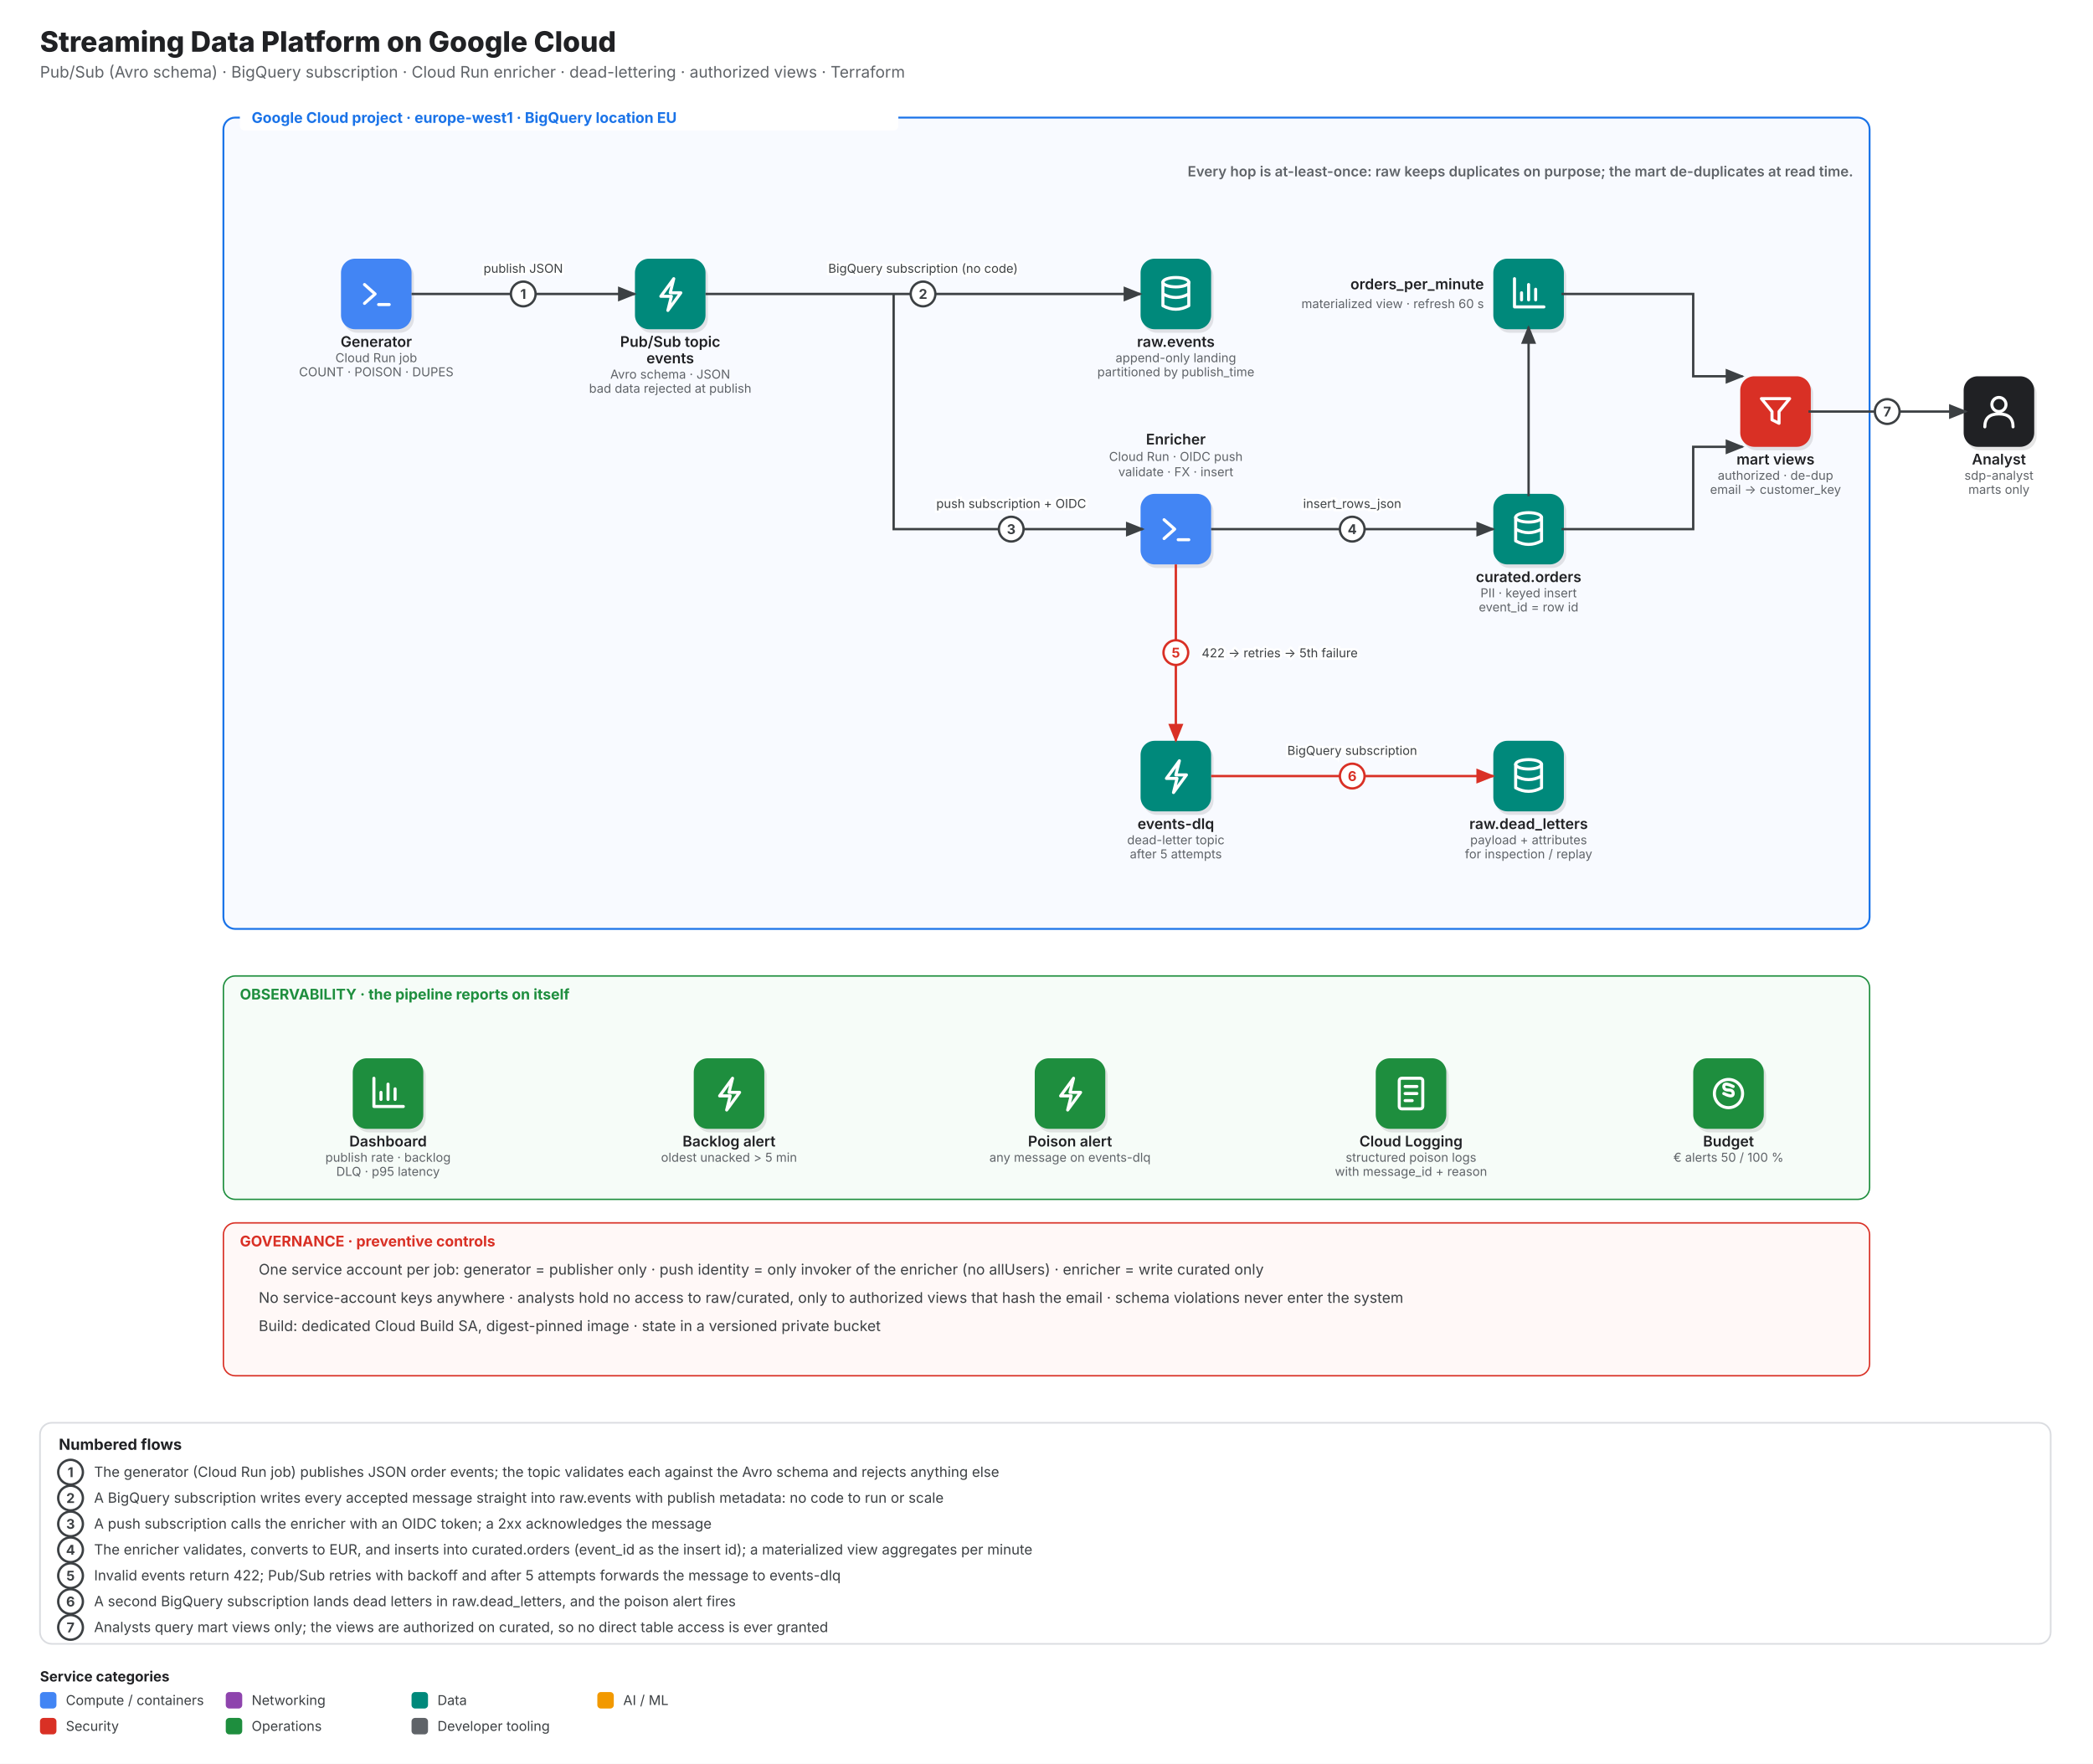
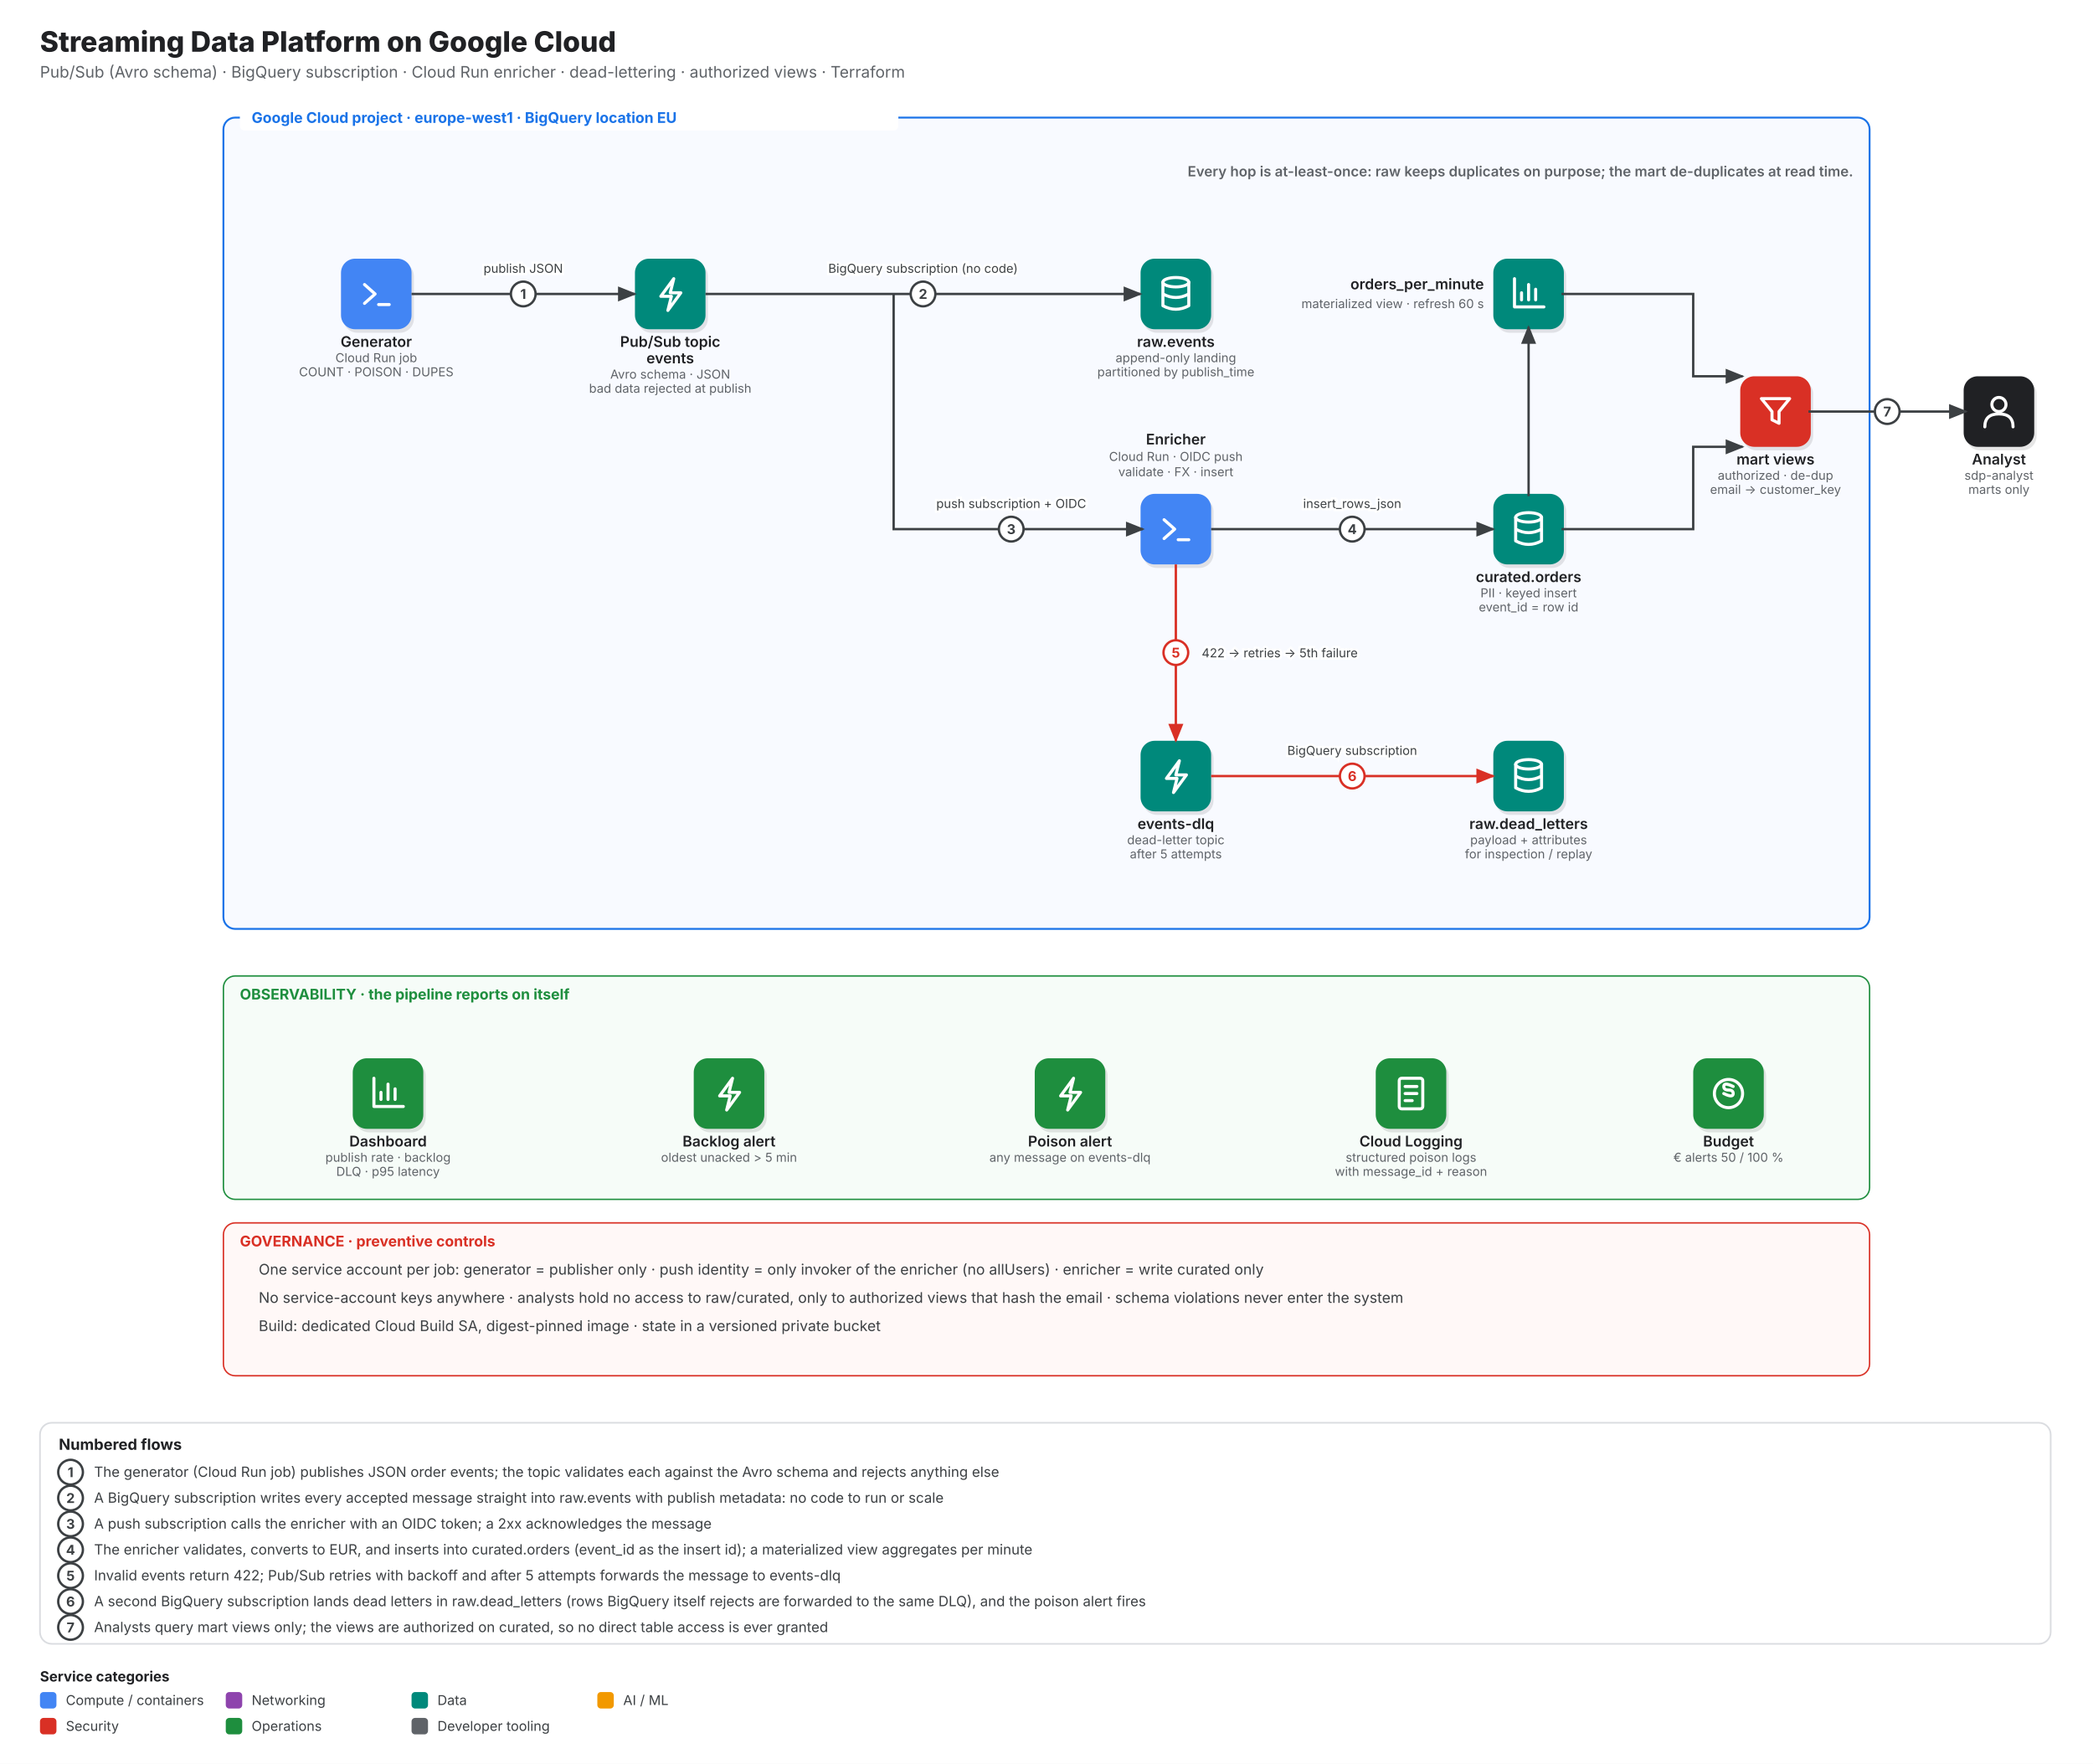
<svg xmlns="http://www.w3.org/2000/svg" viewBox="0 0 1780 1500" width="1780" height="1500">
  <defs>
    <marker id="arr-3c4043" viewBox="0 0 10 10" refX="9" refY="5" markerWidth="8" markerHeight="8" orient="auto-start-reverse">
      <path d="M0 1 L10 5 L0 9 z" fill="#3c4043" />
    </marker>
    <marker id="arr-d93025" viewBox="0 0 10 10" refX="9" refY="5" markerWidth="8" markerHeight="8" orient="auto-start-reverse">
      <path d="M0 1 L10 5 L0 9 z" fill="#d93025" />
    </marker>
  </defs>
  <rect width="1780" height="1500" fill="#ffffff" />
  <text x="34" y="44" font-size="24" font-weight="800" fill="#202124" font-family="Inter, 'Segoe UI', Roboto, Helvetica, Arial, sans-serif">Streaming Data Platform on Google Cloud</text>
  <text x="34" y="66" font-size="13.5" fill="#5f6368" font-family="Inter, 'Segoe UI', Roboto, Helvetica, Arial, sans-serif">Pub/Sub (Avro schema) · BigQuery subscription · Cloud Run enricher · dead-lettering · authorized views · Terraform</text>
  <rect x="190" y="100" width="1400" height="690" rx="10" fill="#f8faff" stroke="#1a73e8" stroke-width="1.6" />
  <rect x="204" y="89" width="560" height="22" rx="4" fill="#fff" />
  <text x="214" y="104.5" font-size="12.5" font-weight="700" fill="#1a73e8" font-family="Inter, 'Segoe UI', Roboto, Helvetica, Arial, sans-serif">Google Cloud project  ·  europe-west1  ·  BigQuery location EU</text>
  <rect x="190" y="830" width="1400" height="190" rx="10" fill="#f6fcf8" stroke="#1e8e3e" stroke-width="1.2" />
  <text x="204" y="850" font-size="12.5" font-weight="700" fill="#1e8e3e" font-family="Inter, 'Segoe UI', Roboto, Helvetica, Arial, sans-serif">OBSERVABILITY  ·  the pipeline reports on itself</text>
  <rect x="190" y="1040" width="1400" height="130" rx="10" fill="#fff8f7" stroke="#d93025" stroke-width="1.2" />
  <text x="204" y="1060" font-size="12.5" font-weight="700" fill="#d93025" font-family="Inter, 'Segoe UI', Roboto, Helvetica, Arial, sans-serif">GOVERNANCE  ·  preventive controls</text>
  <rect x="292.0" y="223.0" width="60" height="60" rx="12" fill="#000" opacity="0.10" />
  <rect x="290.0" y="220.0" width="60" height="60" rx="12" fill="#4285F4" />
  <path d="M310 242 l9 8 l-9 8" fill="none" stroke="#fff" stroke-width="2.6" stroke-linecap="round" stroke-linejoin="round" />
  <path d="M322 259 h9" fill="none" stroke="#fff" stroke-width="2.6" stroke-linecap="round" stroke-linejoin="round" />
  <text x="320" y="295.0" text-anchor="middle" font-size="12.5" font-weight="600" fill="#202124" font-family="Inter, 'Segoe UI', Roboto, Helvetica, Arial, sans-serif">Generator</text>
  <text x="320" y="308.0" text-anchor="middle" font-size="10.5" fill="#5f6368" font-family="Inter, 'Segoe UI', Roboto, Helvetica, Arial, sans-serif">Cloud Run job</text>
  <text x="320" y="320.0" text-anchor="middle" font-size="10.5" fill="#5f6368" font-family="Inter, 'Segoe UI', Roboto, Helvetica, Arial, sans-serif">COUNT · POISON · DUPES</text>
  <rect x="542.0" y="223.0" width="60" height="60" rx="12" fill="#000" opacity="0.10" />
  <rect x="540.0" y="220.0" width="60" height="60" rx="12" fill="#00897B" />
  <path d="M573 237 l-11 15 h9 l-3 12 l11 -15 h-9 z" fill="none" stroke="#fff" stroke-width="2.6" stroke-linecap="round" stroke-linejoin="round" />
  <text x="570" y="295.0" text-anchor="middle" font-size="12.5" font-weight="600" fill="#202124" font-family="Inter, 'Segoe UI', Roboto, Helvetica, Arial, sans-serif">Pub/Sub topic</text>
  <text x="570" y="309.0" text-anchor="middle" font-size="12.5" font-weight="600" fill="#202124" font-family="Inter, 'Segoe UI', Roboto, Helvetica, Arial, sans-serif">events</text>
  <text x="570" y="322.0" text-anchor="middle" font-size="10.5" fill="#5f6368" font-family="Inter, 'Segoe UI', Roboto, Helvetica, Arial, sans-serif">Avro schema · JSON</text>
  <text x="570" y="334.0" text-anchor="middle" font-size="10.5" fill="#5f6368" font-family="Inter, 'Segoe UI', Roboto, Helvetica, Arial, sans-serif">bad data rejected at publish</text>
  <rect x="972.0" y="223.0" width="60" height="60" rx="12" fill="#000" opacity="0.10" />
  <rect x="970.0" y="220.0" width="60" height="60" rx="12" fill="#00897B" />
  <ellipse cx="1000" cy="240" rx="11" ry="4" fill="none" stroke="#fff" stroke-width="2.6" stroke-linecap="round" stroke-linejoin="round" />
  <path d="M989 240 v20 q11 6 22 0 v-20 M989 250 q11 6 22 0" fill="none" stroke="#fff" stroke-width="2.6" stroke-linecap="round" stroke-linejoin="round" />
  <text x="1000" y="295.0" text-anchor="middle" font-size="12.5" font-weight="600" fill="#202124" font-family="Inter, 'Segoe UI', Roboto, Helvetica, Arial, sans-serif">raw.events</text>
  <text x="1000" y="308.0" text-anchor="middle" font-size="10.5" fill="#5f6368" font-family="Inter, 'Segoe UI', Roboto, Helvetica, Arial, sans-serif">append-only landing</text>
  <text x="1000" y="320.0" text-anchor="middle" font-size="10.5" fill="#5f6368" font-family="Inter, 'Segoe UI', Roboto, Helvetica, Arial, sans-serif">partitioned by publish_time</text>
  <rect x="1272.0" y="223.0" width="60" height="60" rx="12" fill="#000" opacity="0.10" />
  <rect x="1270.0" y="220.0" width="60" height="60" rx="12" fill="#00897B" />
  <path d="M1288 261 v-24 M1288 261 h25" fill="none" stroke="#fff" stroke-width="2.6" stroke-linecap="round" stroke-linejoin="round" />
  <path d="M1294 255 v-6 M1300 255 v-13 M1306 255 v-9" fill="none" stroke="#fff" stroke-width="2.6" stroke-linecap="round" stroke-linejoin="round" />
  <text x="1300" y="295.0" text-anchor="middle" font-size="12.5" font-weight="600" fill="#202124" font-family="Inter, 'Segoe UI', Roboto, Helvetica, Arial, sans-serif" />
  <text x="1262" y="246" text-anchor="end" font-size="12.5" font-weight="600" fill="#202124" font-family="Inter, 'Segoe UI', Roboto, Helvetica, Arial, sans-serif">orders_per_minute</text>
  <text x="1262" y="262" text-anchor="end" font-size="10.5" font-weight="400" fill="#5f6368" font-family="Inter, 'Segoe UI', Roboto, Helvetica, Arial, sans-serif">materialized view · refresh 60 s</text>
  <rect x="972.0" y="423.0" width="60" height="60" rx="12" fill="#000" opacity="0.10" />
  <rect x="970.0" y="420.0" width="60" height="60" rx="12" fill="#4285F4" />
  <path d="M990 442 l9 8 l-9 8" fill="none" stroke="#fff" stroke-width="2.6" stroke-linecap="round" stroke-linejoin="round" />
  <path d="M1002 459 h9" fill="none" stroke="#fff" stroke-width="2.6" stroke-linecap="round" stroke-linejoin="round" />
  <text x="1000" y="495.0" text-anchor="middle" font-size="12.5" font-weight="600" fill="#202124" font-family="Inter, 'Segoe UI', Roboto, Helvetica, Arial, sans-serif" />
  <text x="1000" y="378" text-anchor="middle" font-size="12.5" font-weight="600" fill="#202124" font-family="Inter, 'Segoe UI', Roboto, Helvetica, Arial, sans-serif">Enricher</text>
  <text x="1000" y="392" text-anchor="middle" font-size="10.5" font-weight="400" fill="#5f6368" font-family="Inter, 'Segoe UI', Roboto, Helvetica, Arial, sans-serif">Cloud Run · OIDC push</text>
  <text x="1000" y="405" text-anchor="middle" font-size="10.5" font-weight="400" fill="#5f6368" font-family="Inter, 'Segoe UI', Roboto, Helvetica, Arial, sans-serif">validate · FX · insert</text>
  <rect x="1272.0" y="423.0" width="60" height="60" rx="12" fill="#000" opacity="0.10" />
  <rect x="1270.0" y="420.0" width="60" height="60" rx="12" fill="#00897B" />
  <ellipse cx="1300" cy="440" rx="11" ry="4" fill="none" stroke="#fff" stroke-width="2.6" stroke-linecap="round" stroke-linejoin="round" />
  <path d="M1289 440 v20 q11 6 22 0 v-20 M1289 450 q11 6 22 0" fill="none" stroke="#fff" stroke-width="2.6" stroke-linecap="round" stroke-linejoin="round" />
  <text x="1300" y="495.0" text-anchor="middle" font-size="12.5" font-weight="600" fill="#202124" font-family="Inter, 'Segoe UI', Roboto, Helvetica, Arial, sans-serif">curated.orders</text>
  <text x="1300" y="508.0" text-anchor="middle" font-size="10.5" fill="#5f6368" font-family="Inter, 'Segoe UI', Roboto, Helvetica, Arial, sans-serif">PII · keyed insert</text>
  <text x="1300" y="520.0" text-anchor="middle" font-size="10.5" fill="#5f6368" font-family="Inter, 'Segoe UI', Roboto, Helvetica, Arial, sans-serif">event_id = row id</text>
  <rect x="972.0" y="633.0" width="60" height="60" rx="12" fill="#000" opacity="0.10" />
  <rect x="970.0" y="630.0" width="60" height="60" rx="12" fill="#00897B" />
  <path d="M1003 647 l-11 15 h9 l-3 12 l11 -15 h-9 z" fill="none" stroke="#fff" stroke-width="2.6" stroke-linecap="round" stroke-linejoin="round" />
  <text x="1000" y="705.0" text-anchor="middle" font-size="12.5" font-weight="600" fill="#202124" font-family="Inter, 'Segoe UI', Roboto, Helvetica, Arial, sans-serif">events-dlq</text>
  <text x="1000" y="718.0" text-anchor="middle" font-size="10.5" fill="#5f6368" font-family="Inter, 'Segoe UI', Roboto, Helvetica, Arial, sans-serif">dead-letter topic</text>
  <text x="1000" y="730.0" text-anchor="middle" font-size="10.5" fill="#5f6368" font-family="Inter, 'Segoe UI', Roboto, Helvetica, Arial, sans-serif">after 5 attempts</text>
  <rect x="1272.0" y="633.0" width="60" height="60" rx="12" fill="#000" opacity="0.10" />
  <rect x="1270.0" y="630.0" width="60" height="60" rx="12" fill="#00897B" />
  <ellipse cx="1300" cy="650" rx="11" ry="4" fill="none" stroke="#fff" stroke-width="2.6" stroke-linecap="round" stroke-linejoin="round" />
  <path d="M1289 650 v20 q11 6 22 0 v-20 M1289 660 q11 6 22 0" fill="none" stroke="#fff" stroke-width="2.6" stroke-linecap="round" stroke-linejoin="round" />
  <text x="1300" y="705.0" text-anchor="middle" font-size="12.5" font-weight="600" fill="#202124" font-family="Inter, 'Segoe UI', Roboto, Helvetica, Arial, sans-serif">raw.dead_letters</text>
  <text x="1300" y="718.0" text-anchor="middle" font-size="10.5" fill="#5f6368" font-family="Inter, 'Segoe UI', Roboto, Helvetica, Arial, sans-serif">payload + attributes</text>
  <text x="1300" y="730.0" text-anchor="middle" font-size="10.5" fill="#5f6368" font-family="Inter, 'Segoe UI', Roboto, Helvetica, Arial, sans-serif">for inspection / replay</text>
  <rect x="1482.0" y="323.0" width="60" height="60" rx="12" fill="#000" opacity="0.10" />
  <rect x="1480.0" y="320.0" width="60" height="60" rx="12" fill="#D93025" />
  <path d="M1498 339 h24 l-9 11 v10 l-6 -3 v-7 z" fill="none" stroke="#fff" stroke-width="2.6" stroke-linecap="round" stroke-linejoin="round" />
  <text x="1510" y="395.0" text-anchor="middle" font-size="12.5" font-weight="600" fill="#202124" font-family="Inter, 'Segoe UI', Roboto, Helvetica, Arial, sans-serif">mart views</text>
  <text x="1510" y="408.0" text-anchor="middle" font-size="10.5" fill="#5f6368" font-family="Inter, 'Segoe UI', Roboto, Helvetica, Arial, sans-serif">authorized · de-dup</text>
  <text x="1510" y="420.0" text-anchor="middle" font-size="10.5" fill="#5f6368" font-family="Inter, 'Segoe UI', Roboto, Helvetica, Arial, sans-serif">email → customer_key</text>
  <rect x="1672.0" y="323.0" width="60" height="60" rx="12" fill="#000" opacity="0.10" />
  <rect x="1670.0" y="320.0" width="60" height="60" rx="12" fill="#202124" />
  <circle cx="1700" cy="344" r="6" fill="none" stroke="#fff" stroke-width="2.6" stroke-linecap="round" stroke-linejoin="round" />
  <path d="M1688 363 q0 -11 12 -11 q12 0 12 11" fill="none" stroke="#fff" stroke-width="2.6" stroke-linecap="round" stroke-linejoin="round" />
  <text x="1700" y="395.0" text-anchor="middle" font-size="12.5" font-weight="600" fill="#202124" font-family="Inter, 'Segoe UI', Roboto, Helvetica, Arial, sans-serif">Analyst</text>
  <text x="1700" y="408.0" text-anchor="middle" font-size="10.5" fill="#5f6368" font-family="Inter, 'Segoe UI', Roboto, Helvetica, Arial, sans-serif">sdp-analyst</text>
  <text x="1700" y="420.0" text-anchor="middle" font-size="10.5" fill="#5f6368" font-family="Inter, 'Segoe UI', Roboto, Helvetica, Arial, sans-serif">marts only</text>
  <path d="M350.0 250.0 L540.0 250.0" fill="none" stroke="#3c4043" stroke-width="2" marker-end="url(#arr-3c4043)" />
  <path d="M600.0 250.0 L970.0 250.0" fill="none" stroke="#3c4043" stroke-width="2" marker-end="url(#arr-3c4043)" />
  <path d="M760.0 250.0 L760.0 450.0 L972.0 450.0" fill="none" stroke="#3c4043" stroke-width="2" marker-end="url(#arr-3c4043)" />
  <path d="M1030.0 450.0 L1270.0 450.0" fill="none" stroke="#3c4043" stroke-width="2" marker-end="url(#arr-3c4043)" />
  <path d="M1300.0 422.0 L1300.0 278.0" fill="none" stroke="#3c4043" stroke-width="2" marker-end="url(#arr-3c4043)" />
  <path d="M1000.0 480.0 L1000.0 630.0" fill="none" stroke="#d93025" stroke-width="2" marker-end="url(#arr-d93025)" />
  <path d="M1030.0 660.0 L1270.0 660.0" fill="none" stroke="#d93025" stroke-width="2" marker-end="url(#arr-d93025)" />
  <path d="M1328.0 250.0 L1440.0 250.0 L1440.0 320.0 L1482.0 320.0" fill="none" stroke="#3c4043" stroke-width="2" marker-end="url(#arr-3c4043)" />
  <path d="M1328.0 450.0 L1440.0 450.0 L1440.0 380.0 L1482.0 380.0" fill="none" stroke="#3c4043" stroke-width="2" marker-end="url(#arr-3c4043)" />
  <path d="M1538.0 350.0 L1672.0 350.0" fill="none" stroke="#3c4043" stroke-width="2" marker-end="url(#arr-3c4043)" />
  <text x="1010" y="150" text-anchor="start" font-size="12" font-weight="600" fill="#5f6368" font-family="Inter, 'Segoe UI', Roboto, Helvetica, Arial, sans-serif">Every hop is at-least-once: raw keeps duplicates on purpose; the mart de-duplicates at read time.</text>
  <rect x="302.0" y="903.0" width="60" height="60" rx="12" fill="#000" opacity="0.10" />
  <rect x="300.0" y="900.0" width="60" height="60" rx="12" fill="#1E8E3E" />
  <path d="M318 941 v-24 M318 941 h25" fill="none" stroke="#fff" stroke-width="2.6" stroke-linecap="round" stroke-linejoin="round" />
  <path d="M324 935 v-6 M330 935 v-13 M336 935 v-9" fill="none" stroke="#fff" stroke-width="2.6" stroke-linecap="round" stroke-linejoin="round" />
  <text x="330" y="975.0" text-anchor="middle" font-size="12.5" font-weight="600" fill="#202124" font-family="Inter, 'Segoe UI', Roboto, Helvetica, Arial, sans-serif">Dashboard</text>
  <text x="330" y="988.0" text-anchor="middle" font-size="10.5" fill="#5f6368" font-family="Inter, 'Segoe UI', Roboto, Helvetica, Arial, sans-serif">publish rate · backlog</text>
  <text x="330" y="1000.0" text-anchor="middle" font-size="10.5" fill="#5f6368" font-family="Inter, 'Segoe UI', Roboto, Helvetica, Arial, sans-serif">DLQ · p95 latency</text>
  <rect x="592.0" y="903.0" width="60" height="60" rx="12" fill="#000" opacity="0.10" />
  <rect x="590.0" y="900.0" width="60" height="60" rx="12" fill="#1E8E3E" />
  <path d="M623 917 l-11 15 h9 l-3 12 l11 -15 h-9 z" fill="none" stroke="#fff" stroke-width="2.6" stroke-linecap="round" stroke-linejoin="round" />
  <text x="620" y="975.0" text-anchor="middle" font-size="12.5" font-weight="600" fill="#202124" font-family="Inter, 'Segoe UI', Roboto, Helvetica, Arial, sans-serif">Backlog alert</text>
  <text x="620" y="988.0" text-anchor="middle" font-size="10.5" fill="#5f6368" font-family="Inter, 'Segoe UI', Roboto, Helvetica, Arial, sans-serif">oldest unacked &gt; 5 min</text>
  <rect x="882.0" y="903.0" width="60" height="60" rx="12" fill="#000" opacity="0.10" />
  <rect x="880.0" y="900.0" width="60" height="60" rx="12" fill="#1E8E3E" />
  <path d="M913 917 l-11 15 h9 l-3 12 l11 -15 h-9 z" fill="none" stroke="#fff" stroke-width="2.6" stroke-linecap="round" stroke-linejoin="round" />
  <text x="910" y="975.0" text-anchor="middle" font-size="12.5" font-weight="600" fill="#202124" font-family="Inter, 'Segoe UI', Roboto, Helvetica, Arial, sans-serif">Poison alert</text>
  <text x="910" y="988.0" text-anchor="middle" font-size="10.5" fill="#5f6368" font-family="Inter, 'Segoe UI', Roboto, Helvetica, Arial, sans-serif">any message on events-dlq</text>
  <rect x="1172.0" y="903.0" width="60" height="60" rx="12" fill="#000" opacity="0.10" />
  <rect x="1170.0" y="900.0" width="60" height="60" rx="12" fill="#1E8E3E" />
  <rect x="1190" y="917" width="20" height="26" rx="2" fill="none" stroke="#fff" stroke-width="2.6" stroke-linecap="round" stroke-linejoin="round" />
  <path d="M1195 924 h10 M1195 930 h10 M1195 936 h6" fill="none" stroke="#fff" stroke-width="2.6" stroke-linecap="round" stroke-linejoin="round" />
  <text x="1200" y="975.0" text-anchor="middle" font-size="12.5" font-weight="600" fill="#202124" font-family="Inter, 'Segoe UI', Roboto, Helvetica, Arial, sans-serif">Cloud Logging</text>
  <text x="1200" y="988.0" text-anchor="middle" font-size="10.5" fill="#5f6368" font-family="Inter, 'Segoe UI', Roboto, Helvetica, Arial, sans-serif">structured poison logs</text>
  <text x="1200" y="1000.0" text-anchor="middle" font-size="10.5" fill="#5f6368" font-family="Inter, 'Segoe UI', Roboto, Helvetica, Arial, sans-serif">with message_id + reason</text>
  <rect x="1442.0" y="903.0" width="60" height="60" rx="12" fill="#000" opacity="0.10" />
  <rect x="1440.0" y="900.0" width="60" height="60" rx="12" fill="#1E8E3E" />
  <circle cx="1470" cy="930" r="12" fill="none" stroke="#fff" stroke-width="2.6" stroke-linecap="round" stroke-linejoin="round" />
  <path d="M1474 924 q-8 -4 -8 0 q0 3 4 3 q4 0 4 3 q0 4 -8 0" fill="none" stroke="#fff" stroke-width="2.6" stroke-linecap="round" stroke-linejoin="round" />
  <text x="1470" y="975.0" text-anchor="middle" font-size="12.5" font-weight="600" fill="#202124" font-family="Inter, 'Segoe UI', Roboto, Helvetica, Arial, sans-serif">Budget</text>
  <text x="1470" y="988.0" text-anchor="middle" font-size="10.5" fill="#5f6368" font-family="Inter, 'Segoe UI', Roboto, Helvetica, Arial, sans-serif">€ alerts 50 / 100 %</text>
  <text x="220" y="1084" text-anchor="start" font-size="12.5" font-weight="400" fill="#3c4043" font-family="Inter, 'Segoe UI', Roboto, Helvetica, Arial, sans-serif">One service account per job: generator = publisher only · push identity = only invoker of the enricher (no allUsers) · enricher = write curated only</text>
  <text x="220" y="1108" text-anchor="start" font-size="12.5" font-weight="400" fill="#3c4043" font-family="Inter, 'Segoe UI', Roboto, Helvetica, Arial, sans-serif">No service-account keys anywhere · analysts hold no access to raw/curated, only to authorized views that hash the email · schema violations never enter the system</text>
  <text x="220" y="1132" text-anchor="start" font-size="12.5" font-weight="400" fill="#3c4043" font-family="Inter, 'Segoe UI', Roboto, Helvetica, Arial, sans-serif">Build: dedicated Cloud Build SA, digest-pinned image · state in a versioned private bucket</text>
  <rect x="34" y="1210" width="1710" height="188" rx="10" fill="#fff" stroke="#dadce0" stroke-width="1.4" />
  <text x="50" y="1233" font-size="13" font-weight="700" fill="#202124" font-family="Inter, 'Segoe UI', Roboto, Helvetica, Arial, sans-serif">Numbered flows</text>
  <circle cx="60.0" cy="1252.0" r="10.5" fill="#fff" stroke="#3c4043" stroke-width="2" />
  <text x="60.0" y="1256.2" text-anchor="middle" font-size="11.5" font-weight="700" fill="#3c4043" font-family="Inter, 'Segoe UI', Roboto, Helvetica, Arial, sans-serif">1</text>
  <text x="80" y="1256" font-size="12" fill="#3c4043" font-family="Inter, 'Segoe UI', Roboto, Helvetica, Arial, sans-serif">The generator (Cloud Run job) publishes JSON order events; the topic validates each against the Avro schema and rejects anything else</text>
  <circle cx="60.0" cy="1274.0" r="10.5" fill="#fff" stroke="#3c4043" stroke-width="2" />
  <text x="60.0" y="1278.2" text-anchor="middle" font-size="11.5" font-weight="700" fill="#3c4043" font-family="Inter, 'Segoe UI', Roboto, Helvetica, Arial, sans-serif">2</text>
  <text x="80" y="1278" font-size="12" fill="#3c4043" font-family="Inter, 'Segoe UI', Roboto, Helvetica, Arial, sans-serif">A BigQuery subscription writes every accepted message straight into raw.events with publish metadata: no code to run or scale</text>
  <circle cx="60.0" cy="1296.0" r="10.5" fill="#fff" stroke="#3c4043" stroke-width="2" />
  <text x="60.0" y="1300.2" text-anchor="middle" font-size="11.5" font-weight="700" fill="#3c4043" font-family="Inter, 'Segoe UI', Roboto, Helvetica, Arial, sans-serif">3</text>
  <text x="80" y="1300" font-size="12" fill="#3c4043" font-family="Inter, 'Segoe UI', Roboto, Helvetica, Arial, sans-serif">A push subscription calls the enricher with an OIDC token; a 2xx acknowledges the message</text>
  <circle cx="60.0" cy="1318.0" r="10.5" fill="#fff" stroke="#3c4043" stroke-width="2" />
  <text x="60.0" y="1322.2" text-anchor="middle" font-size="11.5" font-weight="700" fill="#3c4043" font-family="Inter, 'Segoe UI', Roboto, Helvetica, Arial, sans-serif">4</text>
  <text x="80" y="1322" font-size="12" fill="#3c4043" font-family="Inter, 'Segoe UI', Roboto, Helvetica, Arial, sans-serif">The enricher validates, converts to EUR, and inserts into curated.orders (event_id as the insert id); a materialized view aggregates per minute</text>
  <circle cx="60.0" cy="1340.0" r="10.5" fill="#fff" stroke="#3c4043" stroke-width="2" />
  <text x="60.0" y="1344.2" text-anchor="middle" font-size="11.5" font-weight="700" fill="#3c4043" font-family="Inter, 'Segoe UI', Roboto, Helvetica, Arial, sans-serif">5</text>
  <text x="80" y="1344" font-size="12" fill="#3c4043" font-family="Inter, 'Segoe UI', Roboto, Helvetica, Arial, sans-serif">Invalid events return 422; Pub/Sub retries with backoff and after 5 attempts forwards the message to events-dlq</text>
  <circle cx="60.0" cy="1362.0" r="10.5" fill="#fff" stroke="#3c4043" stroke-width="2" />
  <text x="60.0" y="1366.2" text-anchor="middle" font-size="11.5" font-weight="700" fill="#3c4043" font-family="Inter, 'Segoe UI', Roboto, Helvetica, Arial, sans-serif">6</text>
-   <text x="80" y="1366" font-size="12" fill="#3c4043" font-family="Inter, 'Segoe UI', Roboto, Helvetica, Arial, sans-serif">A second BigQuery subscription lands dead letters in raw.dead_letters, and the poison alert fires</text>
+   <text x="80" y="1366" font-size="12" fill="#3c4043" font-family="Inter, 'Segoe UI', Roboto, Helvetica, Arial, sans-serif">A second BigQuery subscription lands dead letters in raw.dead_letters (rows BigQuery itself rejects are forwarded to the same DLQ), and the poison alert fires</text>
  <circle cx="60.0" cy="1384.0" r="10.5" fill="#fff" stroke="#3c4043" stroke-width="2" />
  <text x="60.0" y="1388.2" text-anchor="middle" font-size="11.5" font-weight="700" fill="#3c4043" font-family="Inter, 'Segoe UI', Roboto, Helvetica, Arial, sans-serif">7</text>
  <text x="80" y="1388" font-size="12" fill="#3c4043" font-family="Inter, 'Segoe UI', Roboto, Helvetica, Arial, sans-serif">Analysts query mart views only; the views are authorized on curated, so no direct table access is ever granted</text>
  <text x="34" y="1430" font-size="12" font-weight="700" fill="#202124" font-family="Inter, 'Segoe UI', Roboto, Helvetica, Arial, sans-serif">Service categories</text>
  <rect x="34" y="1439" width="14" height="14" rx="3" fill="#4285F4" />
  <text x="56" y="1450" font-size="11.5" fill="#3c4043" font-family="Inter, 'Segoe UI', Roboto, Helvetica, Arial, sans-serif">Compute / containers</text>
  <rect x="192" y="1439" width="14" height="14" rx="3" fill="#8E44AD" />
  <text x="214" y="1450" font-size="11.5" fill="#3c4043" font-family="Inter, 'Segoe UI', Roboto, Helvetica, Arial, sans-serif">Networking</text>
  <rect x="350" y="1439" width="14" height="14" rx="3" fill="#00897B" />
  <text x="372" y="1450" font-size="11.5" fill="#3c4043" font-family="Inter, 'Segoe UI', Roboto, Helvetica, Arial, sans-serif">Data</text>
  <rect x="508" y="1439" width="14" height="14" rx="3" fill="#F29900" />
  <text x="530" y="1450" font-size="11.5" fill="#3c4043" font-family="Inter, 'Segoe UI', Roboto, Helvetica, Arial, sans-serif">AI / ML</text>
  <rect x="34" y="1461" width="14" height="14" rx="3" fill="#D93025" />
  <text x="56" y="1472" font-size="11.5" fill="#3c4043" font-family="Inter, 'Segoe UI', Roboto, Helvetica, Arial, sans-serif">Security</text>
  <rect x="192" y="1461" width="14" height="14" rx="3" fill="#1E8E3E" />
  <text x="214" y="1472" font-size="11.5" fill="#3c4043" font-family="Inter, 'Segoe UI', Roboto, Helvetica, Arial, sans-serif">Operations</text>
  <rect x="350" y="1461" width="14" height="14" rx="3" fill="#5F6368" />
  <text x="372" y="1472" font-size="11.5" fill="#3c4043" font-family="Inter, 'Segoe UI', Roboto, Helvetica, Arial, sans-serif">Developer tooling</text>
  <circle cx="445.0" cy="250.0" r="10.5" fill="#fff" stroke="#3c4043" stroke-width="2" />
  <text x="445.0" y="254.2" text-anchor="middle" font-size="11.5" font-weight="700" fill="#3c4043" font-family="Inter, 'Segoe UI', Roboto, Helvetica, Arial, sans-serif">1</text>
  <text x="445.0" y="232.0" text-anchor="middle" font-size="10.5" fill="#3c4043" font-family="Inter, 'Segoe UI', Roboto, Helvetica, Arial, sans-serif" paint-order="stroke" stroke="#fff" stroke-width="4">publish JSON</text>
  <circle cx="785.0" cy="250.0" r="10.5" fill="#fff" stroke="#3c4043" stroke-width="2" />
  <text x="785.0" y="254.2" text-anchor="middle" font-size="11.5" font-weight="700" fill="#3c4043" font-family="Inter, 'Segoe UI', Roboto, Helvetica, Arial, sans-serif">2</text>
  <text x="785.0" y="232.0" text-anchor="middle" font-size="10.5" fill="#3c4043" font-family="Inter, 'Segoe UI', Roboto, Helvetica, Arial, sans-serif" paint-order="stroke" stroke="#fff" stroke-width="4">BigQuery subscription (no code)</text>
  <circle cx="860.0" cy="450.0" r="10.5" fill="#fff" stroke="#3c4043" stroke-width="2" />
  <text x="860.0" y="454.2" text-anchor="middle" font-size="11.5" font-weight="700" fill="#3c4043" font-family="Inter, 'Segoe UI', Roboto, Helvetica, Arial, sans-serif">3</text>
  <text x="860" y="432" text-anchor="middle" font-size="10.5" fill="#3c4043" font-family="Inter, 'Segoe UI', Roboto, Helvetica, Arial, sans-serif" paint-order="stroke" stroke="#fff" stroke-width="4">push subscription + OIDC</text>
  <circle cx="1150.0" cy="450.0" r="10.5" fill="#fff" stroke="#3c4043" stroke-width="2" />
  <text x="1150.0" y="454.2" text-anchor="middle" font-size="11.5" font-weight="700" fill="#3c4043" font-family="Inter, 'Segoe UI', Roboto, Helvetica, Arial, sans-serif">4</text>
  <text x="1150.0" y="432.0" text-anchor="middle" font-size="10.5" fill="#3c4043" font-family="Inter, 'Segoe UI', Roboto, Helvetica, Arial, sans-serif" paint-order="stroke" stroke="#fff" stroke-width="4">insert_rows_json</text>
  <circle cx="1000.0" cy="555.0" r="10.5" fill="#fff" stroke="#d93025" stroke-width="2" />
  <text x="1000.0" y="559.2" text-anchor="middle" font-size="11.5" font-weight="700" fill="#d93025" font-family="Inter, 'Segoe UI', Roboto, Helvetica, Arial, sans-serif">5</text>
  <text x="1022.0" y="559.0" text-anchor="start" font-size="10.5" fill="#3c4043" font-family="Inter, 'Segoe UI', Roboto, Helvetica, Arial, sans-serif" paint-order="stroke" stroke="#fff" stroke-width="4">422 → retries → 5th failure</text>
  <circle cx="1150.0" cy="660.0" r="10.5" fill="#fff" stroke="#d93025" stroke-width="2" />
  <text x="1150.0" y="664.2" text-anchor="middle" font-size="11.5" font-weight="700" fill="#d93025" font-family="Inter, 'Segoe UI', Roboto, Helvetica, Arial, sans-serif">6</text>
  <text x="1150.0" y="642.0" text-anchor="middle" font-size="10.5" fill="#3c4043" font-family="Inter, 'Segoe UI', Roboto, Helvetica, Arial, sans-serif" paint-order="stroke" stroke="#fff" stroke-width="4">BigQuery subscription</text>
  <circle cx="1605.0" cy="350.0" r="10.5" fill="#fff" stroke="#3c4043" stroke-width="2" />
  <text x="1605.0" y="354.2" text-anchor="middle" font-size="11.5" font-weight="700" fill="#3c4043" font-family="Inter, 'Segoe UI', Roboto, Helvetica, Arial, sans-serif">7</text>
</svg>
